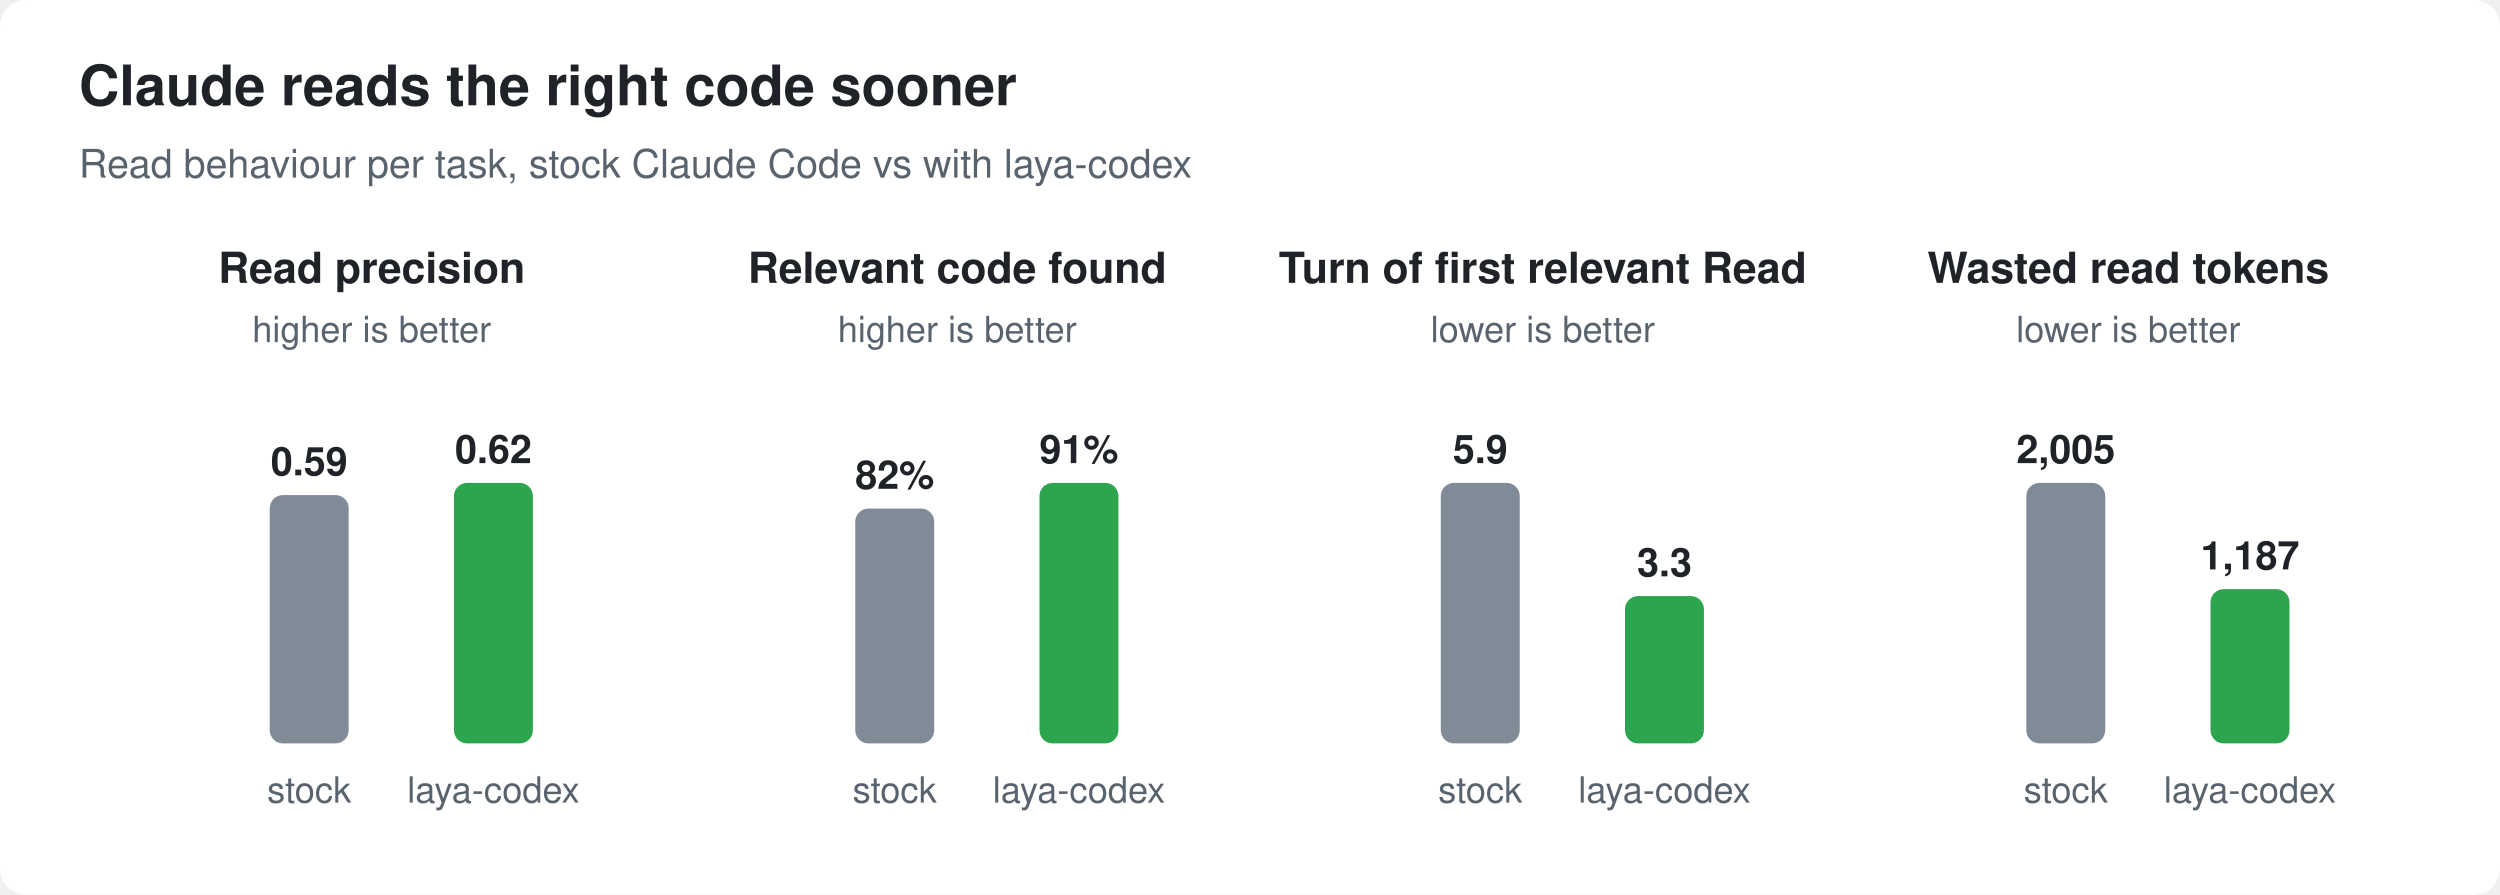
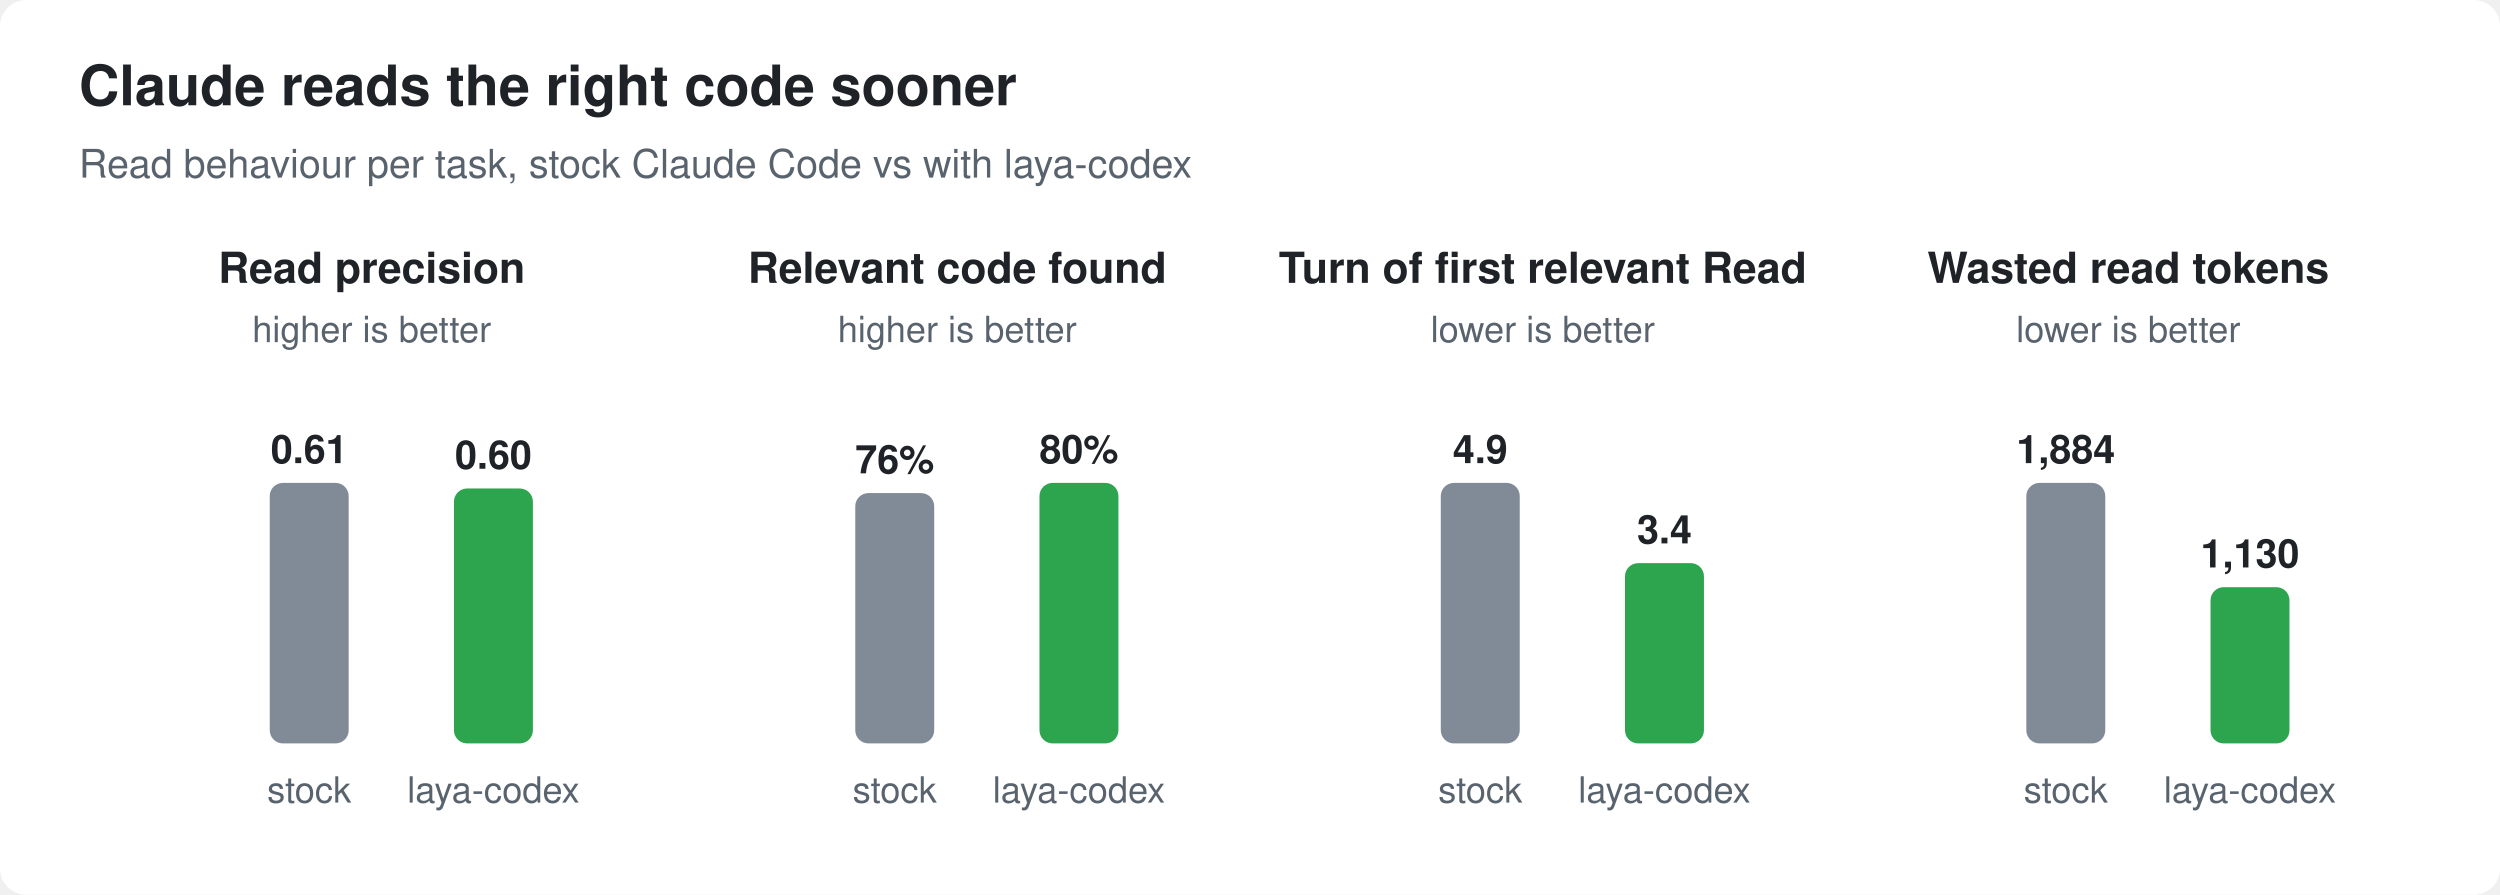
<svg xmlns="http://www.w3.org/2000/svg" width="760" height="272" viewBox="0 0 760 272" role="img" aria-label="laya-codex benchmark: read behaviour">
  <rect width="760" height="272" rx="8" fill="#ffffff" />
  <text x="24.0" y="32.0" font-family="-apple-system,BlinkMacSystemFont,'Segoe UI',Helvetica,Arial,sans-serif" font-size="17" fill="#1f2328" text-anchor="start" font-weight="600">Claude reads the right code sooner</text>
  <text x="24.0" y="54.0" font-family="-apple-system,BlinkMacSystemFont,'Segoe UI',Helvetica,Arial,sans-serif" font-size="12" fill="#59636e" text-anchor="start" font-weight="normal">Read behaviour per task, stock Claude Code vs with laya-codex</text>
  <text x="113.0" y="86.0" font-family="-apple-system,BlinkMacSystemFont,'Segoe UI',Helvetica,Arial,sans-serif" font-size="13" fill="#1f2328" text-anchor="middle" font-weight="600">Read precision</text>
  <text x="113.0" y="104.0" font-family="-apple-system,BlinkMacSystemFont,'Segoe UI',Helvetica,Arial,sans-serif" font-size="11" fill="#59636e" text-anchor="middle" font-weight="normal">higher is better</text>
-   <rect x="82.0" y="150.5" width="24" height="75.5" rx="4" fill="#818b98" />
-   <text x="94.0" y="144.5" font-family="-apple-system,BlinkMacSystemFont,'Segoe UI',Helvetica,Arial,sans-serif" font-size="12" fill="#1f2328" text-anchor="middle" font-weight="600">0.59</text>
+   <rect x="82.0" y="146.8" width="24" height="79.2" rx="4" fill="#818b98" />
+   <text x="94.0" y="140.8" font-family="-apple-system,BlinkMacSystemFont,'Segoe UI',Helvetica,Arial,sans-serif" font-size="12" fill="#1f2328" text-anchor="middle" font-weight="600">0.61</text>
  <text x="94.0" y="244.0" font-family="-apple-system,BlinkMacSystemFont,'Segoe UI',Helvetica,Arial,sans-serif" font-size="11" fill="#59636e" text-anchor="middle" font-weight="normal">stock</text>
-   <rect x="138.0" y="146.8" width="24" height="79.2" rx="4" fill="#2da44e" />
-   <text x="150.0" y="140.8" font-family="-apple-system,BlinkMacSystemFont,'Segoe UI',Helvetica,Arial,sans-serif" font-size="12" fill="#1f2328" text-anchor="middle" font-weight="600">0.62</text>
+   <rect x="138.0" y="148.5" width="24" height="77.5" rx="4" fill="#2da44e" />
+   <text x="150.0" y="142.5" font-family="-apple-system,BlinkMacSystemFont,'Segoe UI',Helvetica,Arial,sans-serif" font-size="12" fill="#1f2328" text-anchor="middle" font-weight="600">0.60</text>
  <text x="150.0" y="244.0" font-family="-apple-system,BlinkMacSystemFont,'Segoe UI',Helvetica,Arial,sans-serif" font-size="11" fill="#59636e" text-anchor="middle" font-weight="normal">laya-codex</text>
  <text x="291.0" y="86.0" font-family="-apple-system,BlinkMacSystemFont,'Segoe UI',Helvetica,Arial,sans-serif" font-size="13" fill="#1f2328" text-anchor="middle" font-weight="600">Relevant code found</text>
  <text x="291.0" y="104.0" font-family="-apple-system,BlinkMacSystemFont,'Segoe UI',Helvetica,Arial,sans-serif" font-size="11" fill="#59636e" text-anchor="middle" font-weight="normal">higher is better</text>
-   <rect x="260.0" y="154.6" width="24" height="71.4" rx="4" fill="#818b98" />
-   <text x="272.0" y="148.6" font-family="-apple-system,BlinkMacSystemFont,'Segoe UI',Helvetica,Arial,sans-serif" font-size="12" fill="#1f2328" text-anchor="middle" font-weight="600">82%</text>
+   <rect x="260.0" y="149.9" width="24" height="76.1" rx="4" fill="#818b98" />
+   <text x="272.0" y="143.9" font-family="-apple-system,BlinkMacSystemFont,'Segoe UI',Helvetica,Arial,sans-serif" font-size="12" fill="#1f2328" text-anchor="middle" font-weight="600">76%</text>
  <text x="272.0" y="244.0" font-family="-apple-system,BlinkMacSystemFont,'Segoe UI',Helvetica,Arial,sans-serif" font-size="11" fill="#59636e" text-anchor="middle" font-weight="normal">stock</text>
  <rect x="316.0" y="146.8" width="24" height="79.2" rx="4" fill="#2da44e" />
-   <text x="328.0" y="140.8" font-family="-apple-system,BlinkMacSystemFont,'Segoe UI',Helvetica,Arial,sans-serif" font-size="12" fill="#1f2328" text-anchor="middle" font-weight="600">91%</text>
+   <text x="328.0" y="140.8" font-family="-apple-system,BlinkMacSystemFont,'Segoe UI',Helvetica,Arial,sans-serif" font-size="12" fill="#1f2328" text-anchor="middle" font-weight="600">80%</text>
  <text x="328.0" y="244.0" font-family="-apple-system,BlinkMacSystemFont,'Segoe UI',Helvetica,Arial,sans-serif" font-size="11" fill="#59636e" text-anchor="middle" font-weight="normal">laya-codex</text>
  <text x="469.0" y="86.0" font-family="-apple-system,BlinkMacSystemFont,'Segoe UI',Helvetica,Arial,sans-serif" font-size="13" fill="#1f2328" text-anchor="middle" font-weight="600">Turn of first relevant Read</text>
  <text x="469.0" y="104.0" font-family="-apple-system,BlinkMacSystemFont,'Segoe UI',Helvetica,Arial,sans-serif" font-size="11" fill="#59636e" text-anchor="middle" font-weight="normal">lower is better</text>
  <rect x="438.0" y="146.8" width="24" height="79.2" rx="4" fill="#818b98" />
-   <text x="450.0" y="140.8" font-family="-apple-system,BlinkMacSystemFont,'Segoe UI',Helvetica,Arial,sans-serif" font-size="12" fill="#1f2328" text-anchor="middle" font-weight="600">5.9</text>
+   <text x="450.0" y="140.8" font-family="-apple-system,BlinkMacSystemFont,'Segoe UI',Helvetica,Arial,sans-serif" font-size="12" fill="#1f2328" text-anchor="middle" font-weight="600">4.9</text>
  <text x="450.0" y="244.0" font-family="-apple-system,BlinkMacSystemFont,'Segoe UI',Helvetica,Arial,sans-serif" font-size="11" fill="#59636e" text-anchor="middle" font-weight="normal">stock</text>
-   <rect x="494.0" y="181.2" width="24" height="44.8" rx="4" fill="#2da44e" />
-   <text x="506.0" y="175.2" font-family="-apple-system,BlinkMacSystemFont,'Segoe UI',Helvetica,Arial,sans-serif" font-size="12" fill="#1f2328" text-anchor="middle" font-weight="600">3.3</text>
+   <rect x="494.0" y="171.2" width="24" height="54.8" rx="4" fill="#2da44e" />
+   <text x="506.0" y="165.2" font-family="-apple-system,BlinkMacSystemFont,'Segoe UI',Helvetica,Arial,sans-serif" font-size="12" fill="#1f2328" text-anchor="middle" font-weight="600">3.4</text>
  <text x="506.0" y="244.0" font-family="-apple-system,BlinkMacSystemFont,'Segoe UI',Helvetica,Arial,sans-serif" font-size="11" fill="#59636e" text-anchor="middle" font-weight="normal">laya-codex</text>
  <text x="647.0" y="86.0" font-family="-apple-system,BlinkMacSystemFont,'Segoe UI',Helvetica,Arial,sans-serif" font-size="13" fill="#1f2328" text-anchor="middle" font-weight="600">Wasted read tokens</text>
  <text x="647.0" y="104.0" font-family="-apple-system,BlinkMacSystemFont,'Segoe UI',Helvetica,Arial,sans-serif" font-size="11" fill="#59636e" text-anchor="middle" font-weight="normal">lower is better</text>
  <rect x="616.0" y="146.8" width="24" height="79.2" rx="4" fill="#818b98" />
-   <text x="628.0" y="140.8" font-family="-apple-system,BlinkMacSystemFont,'Segoe UI',Helvetica,Arial,sans-serif" font-size="12" fill="#1f2328" text-anchor="middle" font-weight="600">2,005</text>
+   <text x="628.0" y="140.8" font-family="-apple-system,BlinkMacSystemFont,'Segoe UI',Helvetica,Arial,sans-serif" font-size="12" fill="#1f2328" text-anchor="middle" font-weight="600">1,884</text>
  <text x="628.0" y="244.0" font-family="-apple-system,BlinkMacSystemFont,'Segoe UI',Helvetica,Arial,sans-serif" font-size="11" fill="#59636e" text-anchor="middle" font-weight="normal">stock</text>
-   <rect x="672.0" y="179.1" width="24" height="46.9" rx="4" fill="#2da44e" />
-   <text x="684.0" y="173.1" font-family="-apple-system,BlinkMacSystemFont,'Segoe UI',Helvetica,Arial,sans-serif" font-size="12" fill="#1f2328" text-anchor="middle" font-weight="600">1,187</text>
+   <rect x="672.0" y="178.5" width="24" height="47.5" rx="4" fill="#2da44e" />
+   <text x="684.0" y="172.5" font-family="-apple-system,BlinkMacSystemFont,'Segoe UI',Helvetica,Arial,sans-serif" font-size="12" fill="#1f2328" text-anchor="middle" font-weight="600">1,130</text>
  <text x="684.0" y="244.0" font-family="-apple-system,BlinkMacSystemFont,'Segoe UI',Helvetica,Arial,sans-serif" font-size="11" fill="#59636e" text-anchor="middle" font-weight="normal">laya-codex</text>
</svg>
